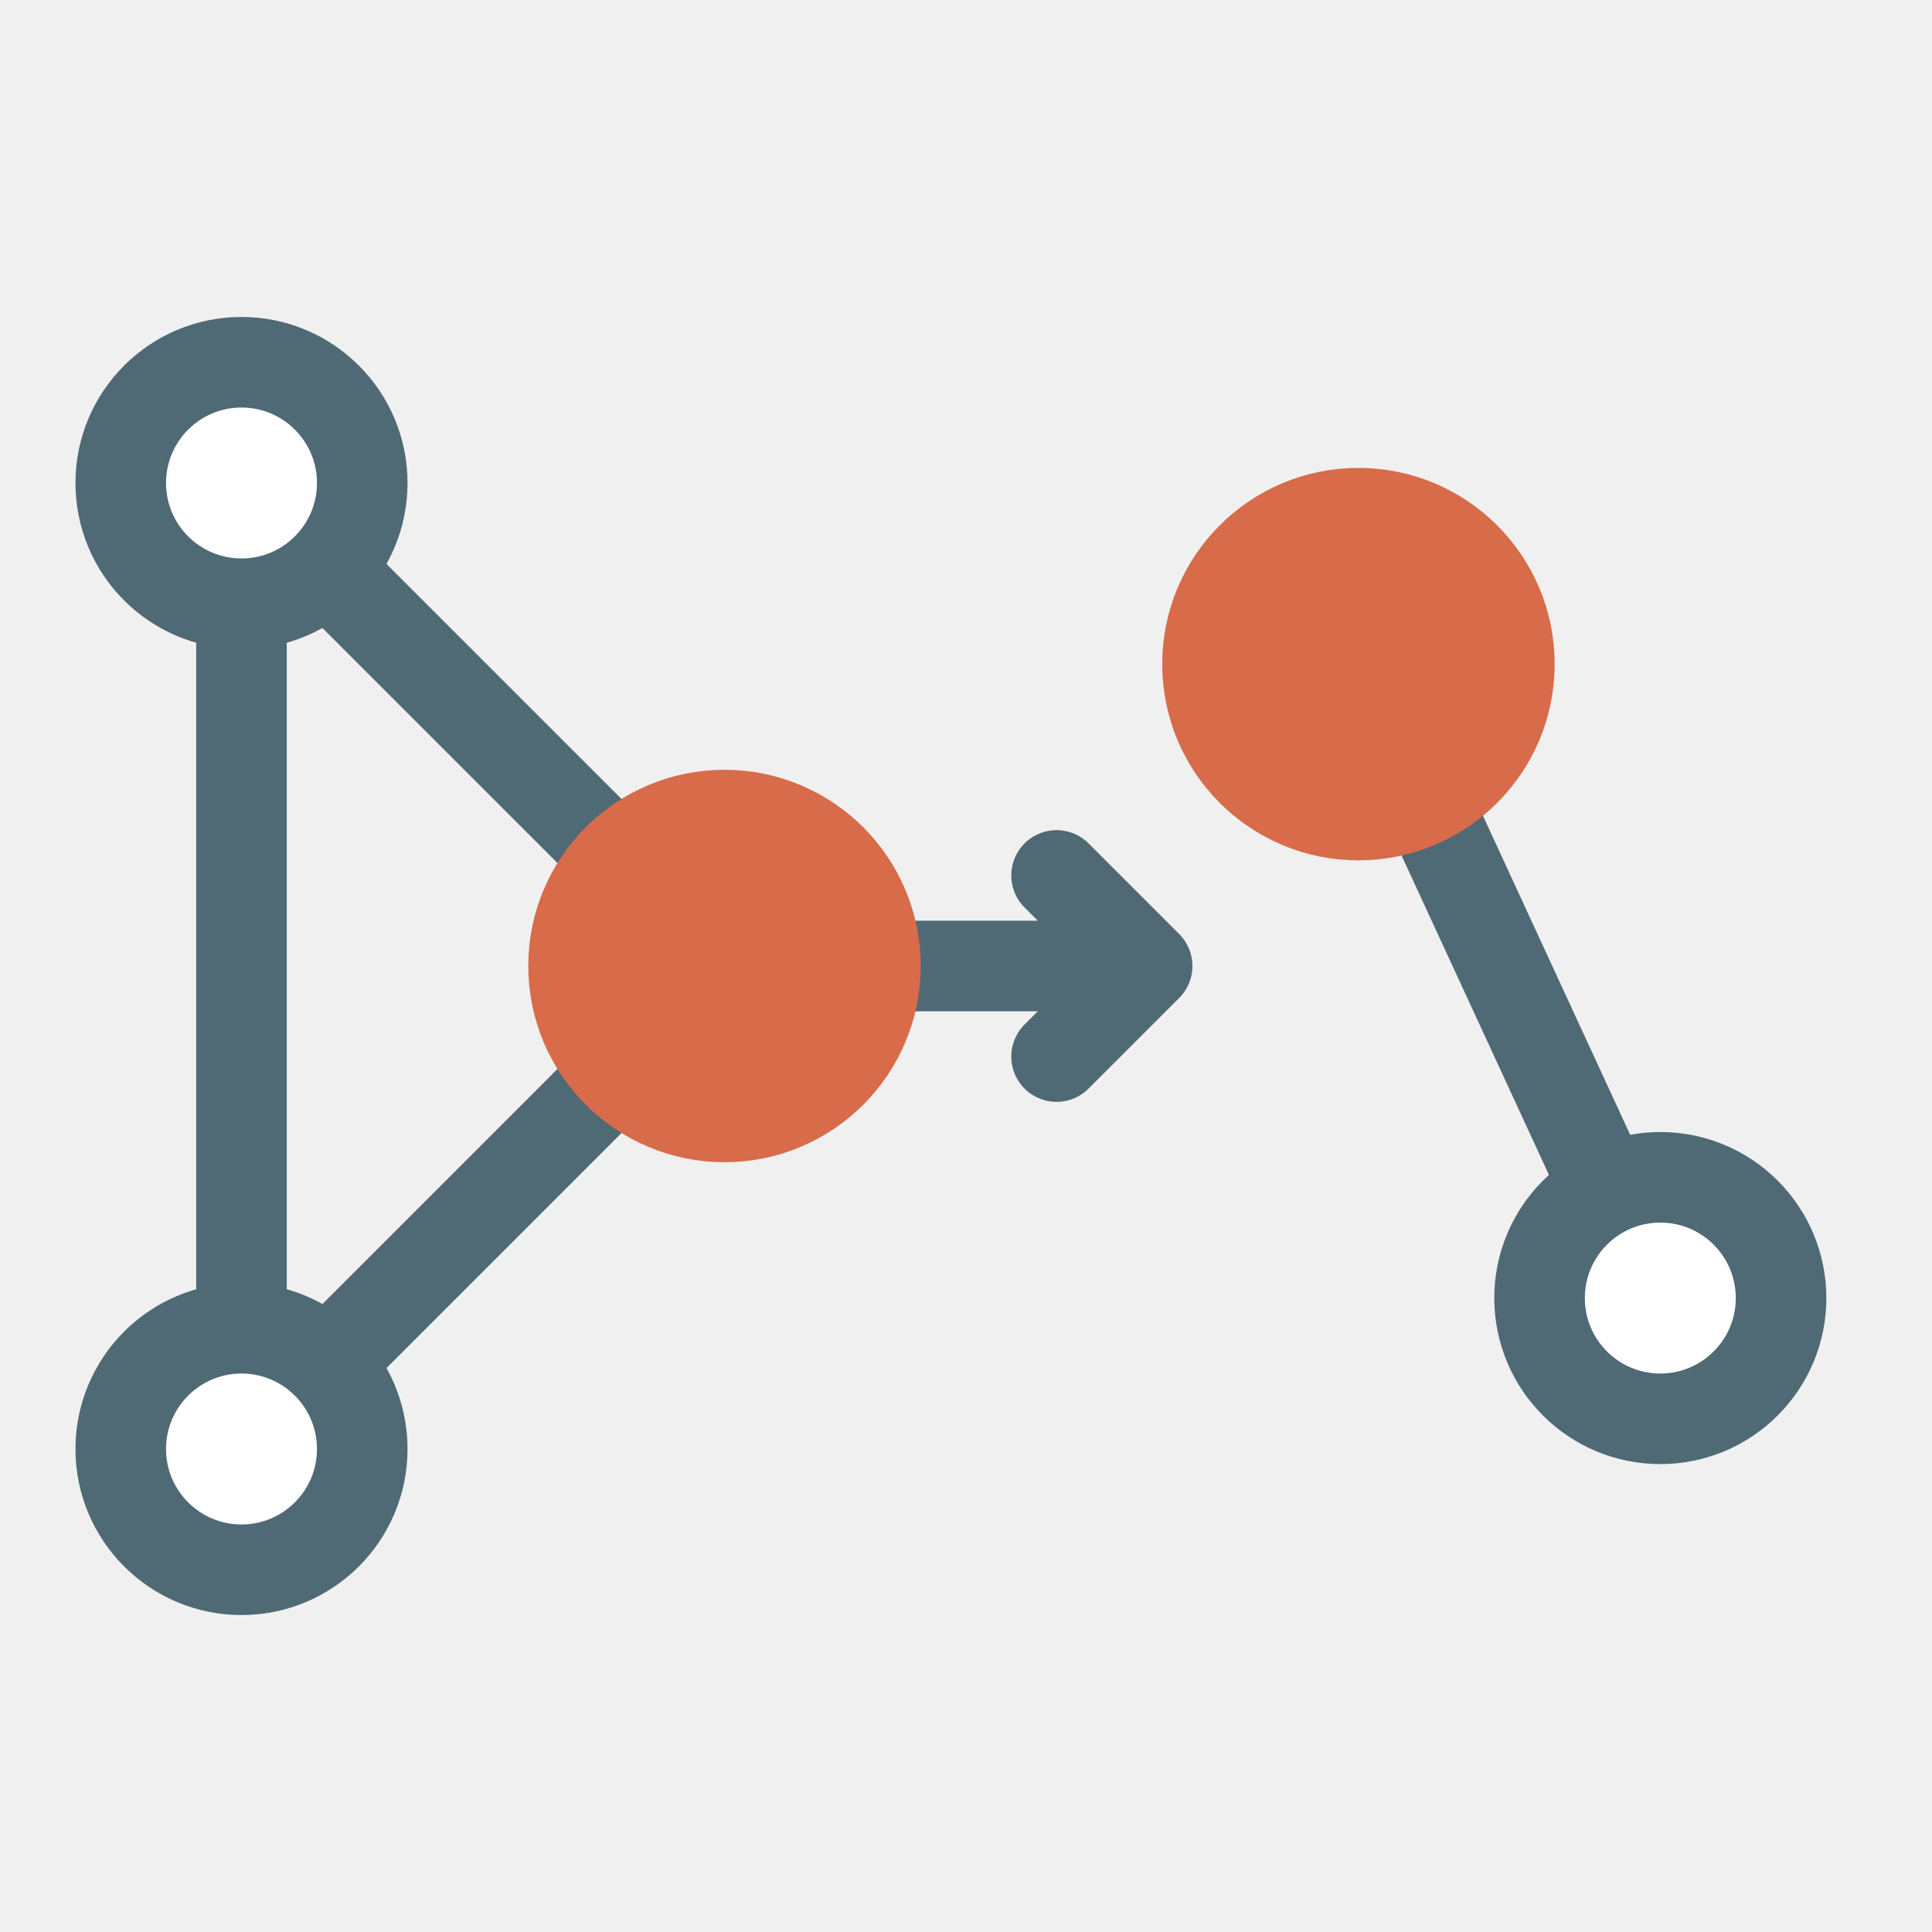
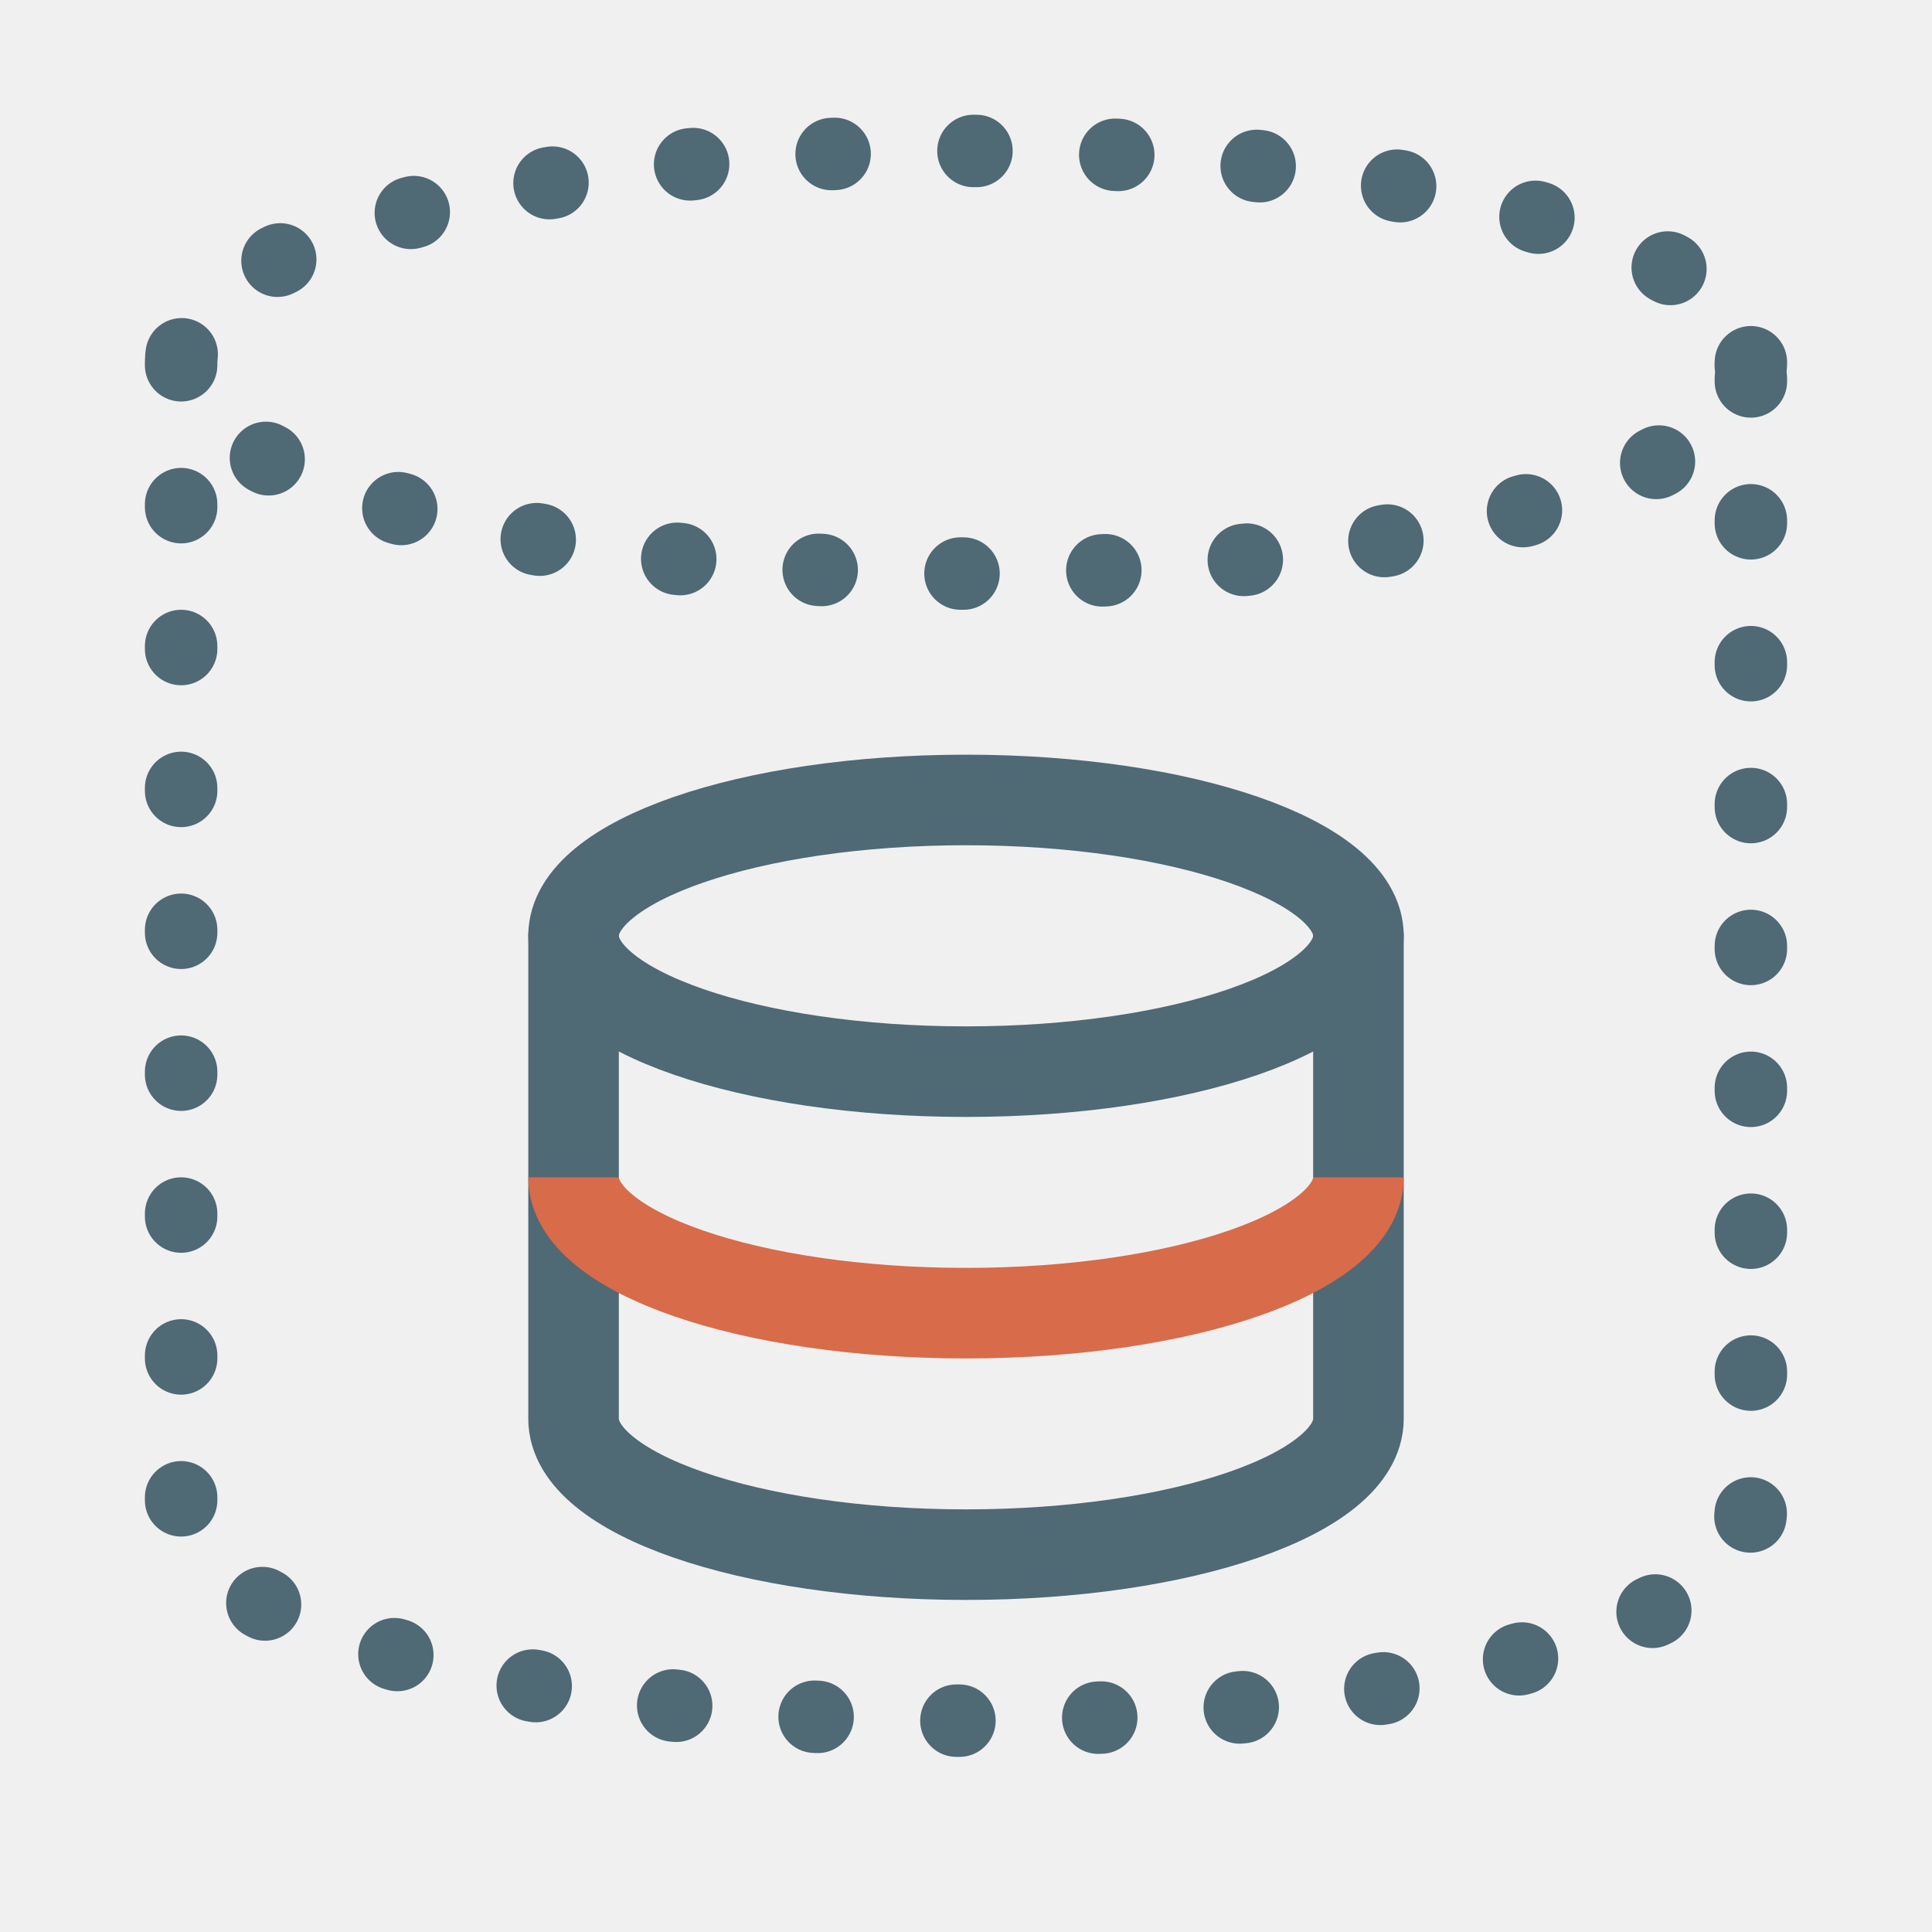
<svg xmlns="http://www.w3.org/2000/svg" viewBox="0 0 64 64" role="img" aria-labelledby="title desc">
-   <g fill="none" stroke="#4f6975" stroke-linecap="round" stroke-linejoin="round" stroke-width="3">
-     <path d="M11 19 21 29M11 45 21 35M8 21v22" />
-     <path d="M30 32h8m-3-3 3 3-3 3" />
-     <path d="M47 26 53 39" />
-     <circle cx="8" cy="16" r="4" fill="#fff" />
-     <circle cx="8" cy="48" r="4" fill="#fff" />
-     <circle cx="24" cy="32" r="5" fill="#d86b4a" stroke="#d86b4a" />
-     <circle cx="45" cy="22" r="5" fill="#d86b4a" stroke="#d86b4a" />
-     <circle cx="55" cy="43" r="4" fill="#fff" />
+   <g fill="none" stroke="#4f6975" stroke-linecap="round" stroke-linejoin="round">
+     <g stroke-width="2.4" stroke-dasharray="0.1 4.6">
+       <ellipse cx="32" cy="12" rx="26" ry="7" />
+       <path d="M6 12v38a26 7 0 0 0 52 0V12" />
+     </g>
+     <g stroke-width="3">
+       <ellipse cx="32" cy="31" rx="13" ry="4.5" />
+       <path d="M19 31v16a13 4.5 0 0 0 26 0V31" />
+     </g>
+     <path d="M19 39a13 4.5 0 0 0 26 0" stroke="#d86b4a" stroke-linecap="butt" stroke-width="3" />
  </g>
</svg>
